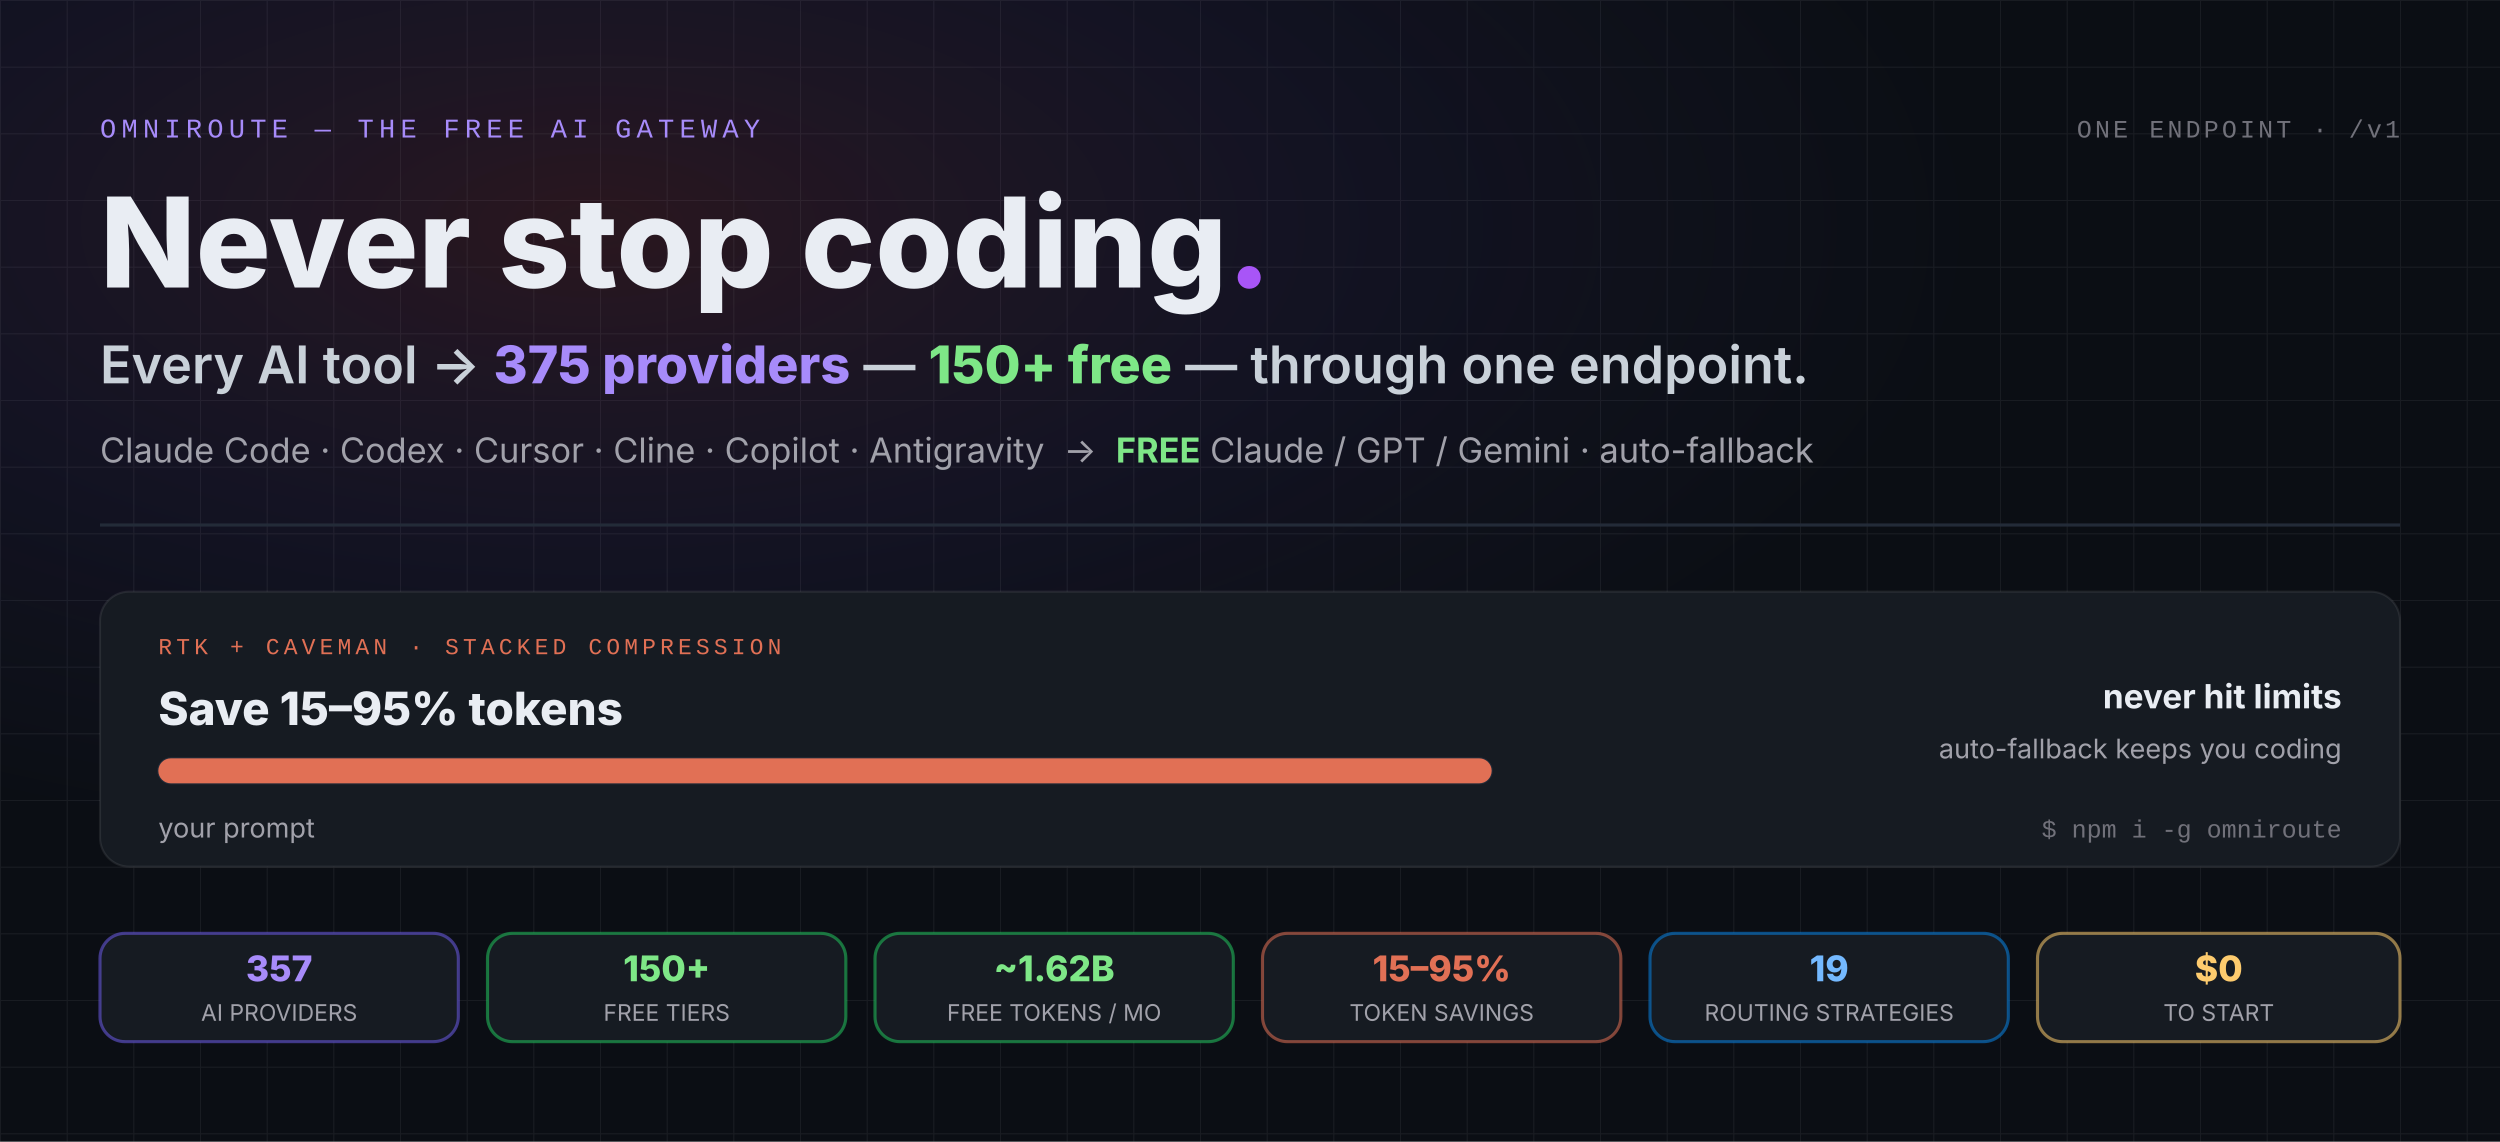
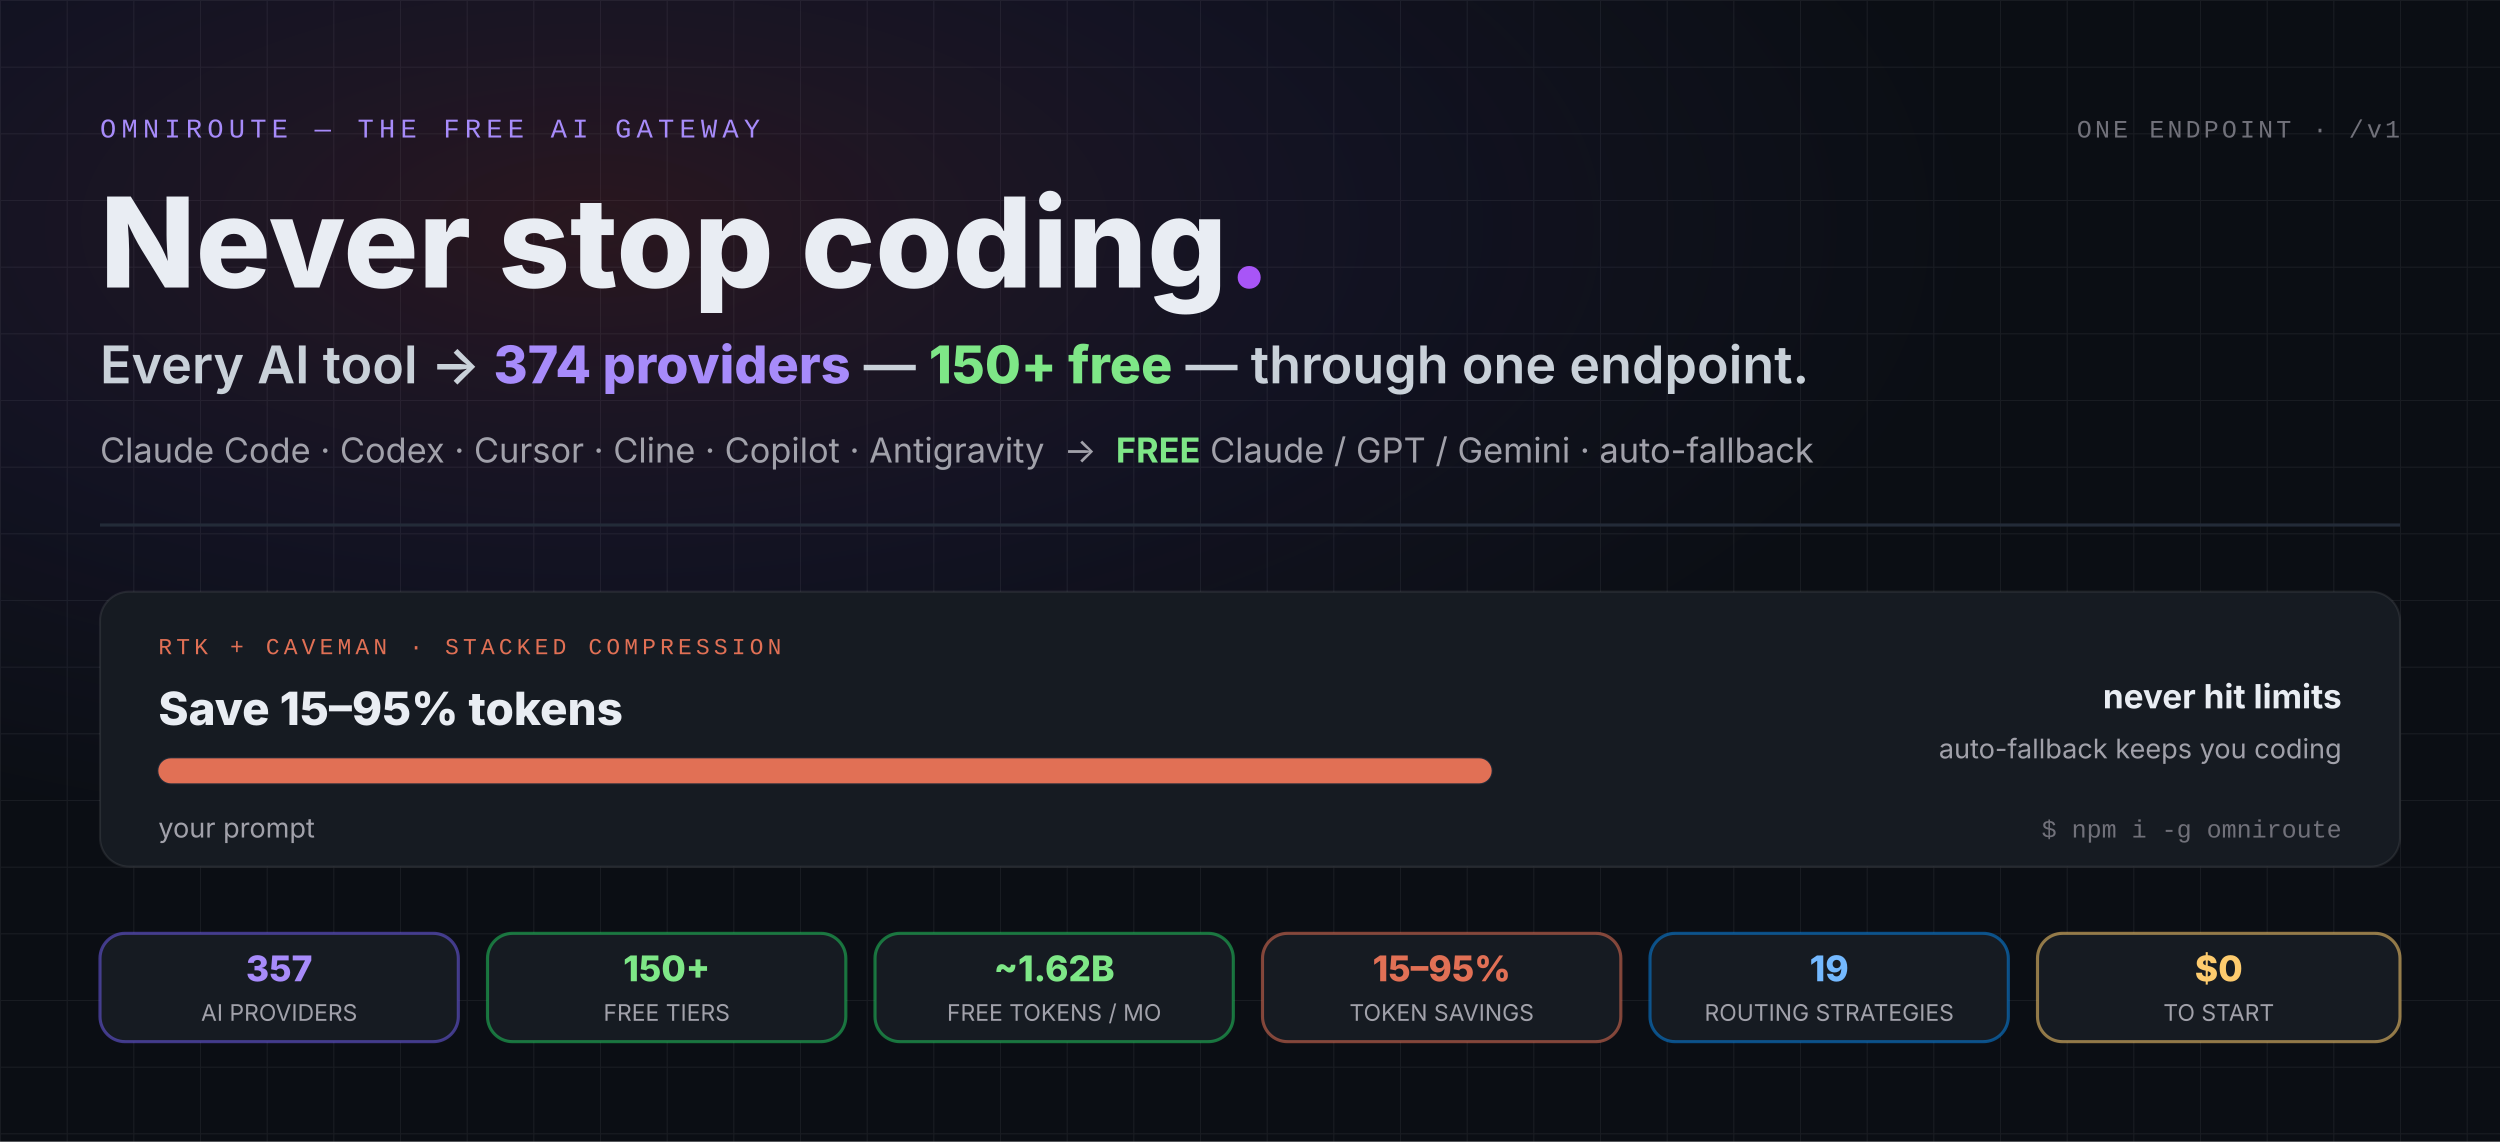
- <svg xmlns="http://www.w3.org/2000/svg" viewBox="0 0 1200 548" role="img" aria-label="OmniRoute hero: Never stop coding. Every AI tool to 375 providers — 150+ free — through one endpoint. Claude Code, Codex, Cursor, Cline, Copilot and Antigravity into free Claude, GPT and Gemini with auto-fallback. RTK + Caveman stacked compression saves 15 to 95 percent of tokens — about 89 percent average on tool-heavy sessions — so you never hit limits. Stats: 375 AI providers, 150+ free tiers, about 1.62B free tokens per month, 15 to 95 percent token savings, 20 routing strategies, zero dollars to start.">
+ <svg xmlns="http://www.w3.org/2000/svg" viewBox="0 0 1200 548" role="img" aria-label="OmniRoute hero: Never stop coding. Every AI tool to 374 providers — 150+ free — through one endpoint. Claude Code, Codex, Cursor, Cline, Copilot and Antigravity into free Claude, GPT and Gemini with auto-fallback. RTK + Caveman stacked compression saves 15 to 95 percent of tokens — about 89 percent average on tool-heavy sessions — so you never hit limits. Stats: 374 AI providers, 150+ free tiers, about 1.62B free tokens per month, 15 to 95 percent token savings, 20 routing strategies, zero dollars to start.">
  <defs>
    <pattern id="gridPaperH" width="32" height="32" patternUnits="userSpaceOnUse">
      <path d="M 32 0 L 0 0 0 32" fill="none" stroke="#ffffff" stroke-opacity="0.06" stroke-width="1" />
    </pattern>
    <radialGradient id="bgGlowH" cx="24%" cy="20%" r="55%">
      <stop offset="0%" stop-color="#e54d5e" stop-opacity="0.14" />
      <stop offset="55%" stop-color="#8b5cf6" stop-opacity="0.06" />
      <stop offset="100%" stop-color="#6366f1" stop-opacity="0" />
    </radialGradient>
    <linearGradient id="gradBrandH" x1="0" y1="0" x2="1" y2="1">
      <stop offset="0%" stop-color="#e54d5e" />
      <stop offset="100%" stop-color="#a855f7" />
    </linearGradient>
    <path id="dividerPathH" d="M 48,252 L 1152,252" />
  </defs>
  <rect width="1200" height="548" fill="#0b0e14" />
  <rect width="1200" height="548" fill="url(#gridPaperH)" />
  <rect width="1200" height="548" fill="url(#bgGlowH)" />
  <text x="48" y="66" font-family="Consolas, 'Courier New', monospace" font-size="13" letter-spacing="2.5" fill="#a78bfa">OMNIROUTE — THE FREE AI GATEWAY</text>
  <text x="1152" y="66" text-anchor="end" font-family="Consolas, 'Courier New', monospace" font-size="12" letter-spacing="1.5" fill="#71717a">ONE ENDPOINT · /v1</text>
  <text x="48" y="138" font-family="Inter, 'Segoe UI', Arial, Helvetica, system-ui, sans-serif" font-size="60" font-weight="800" fill="#e9edf3">Never stop coding<tspan fill="#a855f7">.</tspan>
  </text>
-   <text x="48" y="184" font-family="Inter, 'Segoe UI', Arial, Helvetica, system-ui, sans-serif" font-size="25" font-weight="600" fill="#c9d1d9">Every AI tool → <tspan fill="#a78bfa" font-weight="800">375 providers</tspan> — <tspan fill="#7ee787" font-weight="800">150+ free</tspan> — through one endpoint.</text>
+   <text x="48" y="184" font-family="Inter, 'Segoe UI', Arial, Helvetica, system-ui, sans-serif" font-size="25" font-weight="600" fill="#c9d1d9">Every AI tool → <tspan fill="#a78bfa" font-weight="800">374 providers</tspan> — <tspan fill="#7ee787" font-weight="800">150+ free</tspan> — through one endpoint.</text>
  <text x="48" y="222" font-family="Inter, 'Segoe UI', Arial, Helvetica, system-ui, sans-serif" font-size="16.5" fill="#a1a1aa">Claude Code · Codex · Cursor · Cline · Copilot · Antigravity  →  <tspan fill="#7ee787" font-weight="700">FREE</tspan> Claude / GPT / Gemini · auto-fallback</text>
  <line x1="48" y1="252" x2="1152" y2="252" stroke="#232b38" stroke-width="1.5" />
  <circle r="4" fill="url(#gradBrandH)" opacity="0">
    <animateMotion dur="6s" repeatCount="indefinite" keyPoints="0;1" keyTimes="0;1" calcMode="linear">
      <mpath href="#dividerPathH" />
    </animateMotion>
    <animate attributeName="opacity" values="0;0.9;0.9;0" keyTimes="0;0.08;0.6;0.75" dur="6s" repeatCount="indefinite" />
  </circle>
  <g>
    <rect x="48" y="284" width="1104" height="132" rx="14" fill="#161b22" stroke="#ffffff" stroke-opacity="0.08" stroke-width="1" />
    <text x="76" y="314" font-family="Consolas, 'Courier New', monospace" font-size="11" letter-spacing="2" fill="#e17055">RTK + CAVEMAN · STACKED COMPRESSION</text>
    <text x="76" y="348" font-family="Inter, 'Segoe UI', Arial, Helvetica, system-ui, sans-serif" font-size="22" font-weight="800" fill="#e9edf3">Save 15–95% tokens</text>
    <rect x="76" y="364" width="640" height="12" rx="6" fill="#0b0e14" stroke="#232b38" stroke-width="1" />
    <rect x="76" y="364" width="640" height="12" rx="6" fill="#e17055">
      <animate attributeName="width" values="640;640;70;70;640" keyTimes="0;0.12;0.5;0.88;1" dur="8s" repeatCount="indefinite" calcMode="spline" keySplines="0.4 0 0.2 1;0.4 0 0.2 1;0.4 0 0.2 1;0.4 0 0.2 1" />
    </rect>
    <text x="76" y="402" font-family="Inter, 'Segoe UI', Arial, Helvetica, system-ui, sans-serif" font-size="13" fill="#a1a1aa">your prompt
      <animate attributeName="opacity" values="1;1;0;0;1" keyTimes="0;0.12;0.35;0.88;1" dur="8s" repeatCount="indefinite" calcMode="discrete" />
    </text>
    <text x="76" y="402" font-family="Inter, 'Segoe UI', Arial, Helvetica, system-ui, sans-serif" font-size="13" font-weight="700" fill="#e17055" opacity="0">−89% avg on tool-heavy sessions
      <animate attributeName="opacity" values="0;0;1;1;0" keyTimes="0;0.35;0.36;0.88;1" dur="8s" repeatCount="indefinite" calcMode="discrete" />
    </text>
    <text x="1124" y="340" text-anchor="end" font-family="Inter, 'Segoe UI', Arial, Helvetica, system-ui, sans-serif" font-size="16" font-weight="700" fill="#e9edf3">never hit limits</text>
    <text x="1124" y="364" text-anchor="end" font-family="Inter, 'Segoe UI', Arial, Helvetica, system-ui, sans-serif" font-size="13" fill="#a1a1aa">auto-fallback keeps you coding</text>
    <text x="1124" y="402" text-anchor="end" font-family="Consolas, 'Courier New', monospace" font-size="12" fill="#71717a">$ npm i -g omniroute</text>
  </g>
  <g font-family="Inter, 'Segoe UI', Arial, Helvetica, system-ui, sans-serif" text-anchor="middle">
    <rect x="48" y="448" width="172" height="52" rx="12" fill="#161b22" stroke="#6c5ce7" stroke-opacity="0.55" stroke-width="1.5" />
    <text x="134" y="471" font-size="17" font-weight="800" fill="#a78bfa">357</text>
    <text x="134" y="490" font-size="11" fill="#a1a1aa">AI PROVIDERS</text>
    <rect x="234" y="448" width="172" height="52" rx="12" fill="#161b22" stroke="#22c55e" stroke-opacity="0.55" stroke-width="1.5" />
    <text x="320" y="471" font-size="17" font-weight="800" fill="#7ee787">150+</text>
    <text x="320" y="490" font-size="11" fill="#a1a1aa">FREE TIERS</text>
    <rect x="420" y="448" width="172" height="52" rx="12" fill="#161b22" stroke="#22c55e" stroke-opacity="0.55" stroke-width="1.5" />
    <text x="506" y="471" font-size="17" font-weight="800" fill="#7ee787">~1.62B</text>
    <text x="506" y="490" font-size="11" fill="#a1a1aa">FREE TOKENS / MO</text>
    <rect x="606" y="448" width="172" height="52" rx="12" fill="#161b22" stroke="#e17055" stroke-opacity="0.55" stroke-width="1.5" />
    <text x="692" y="471" font-size="17" font-weight="800" fill="#e17055">15–95%</text>
    <text x="692" y="490" font-size="11" fill="#a1a1aa">TOKEN SAVINGS</text>
    <rect x="792" y="448" width="172" height="52" rx="12" fill="#161b22" stroke="#0984e3" stroke-opacity="0.55" stroke-width="1.5" />
    <text x="878" y="471" font-size="17" font-weight="800" fill="#74b9ff">19</text>
    <text x="878" y="490" font-size="11" fill="#a1a1aa">ROUTING STRATEGIES</text>
    <rect x="978" y="448" width="174" height="52" rx="12" fill="#161b22" stroke="#fdcb6e" stroke-opacity="0.55" stroke-width="1.5" />
    <text x="1065" y="471" font-size="17" font-weight="800" fill="#fdcb6e">$0</text>
    <text x="1065" y="490" font-size="11" fill="#a1a1aa">TO START</text>
  </g>
</svg>
